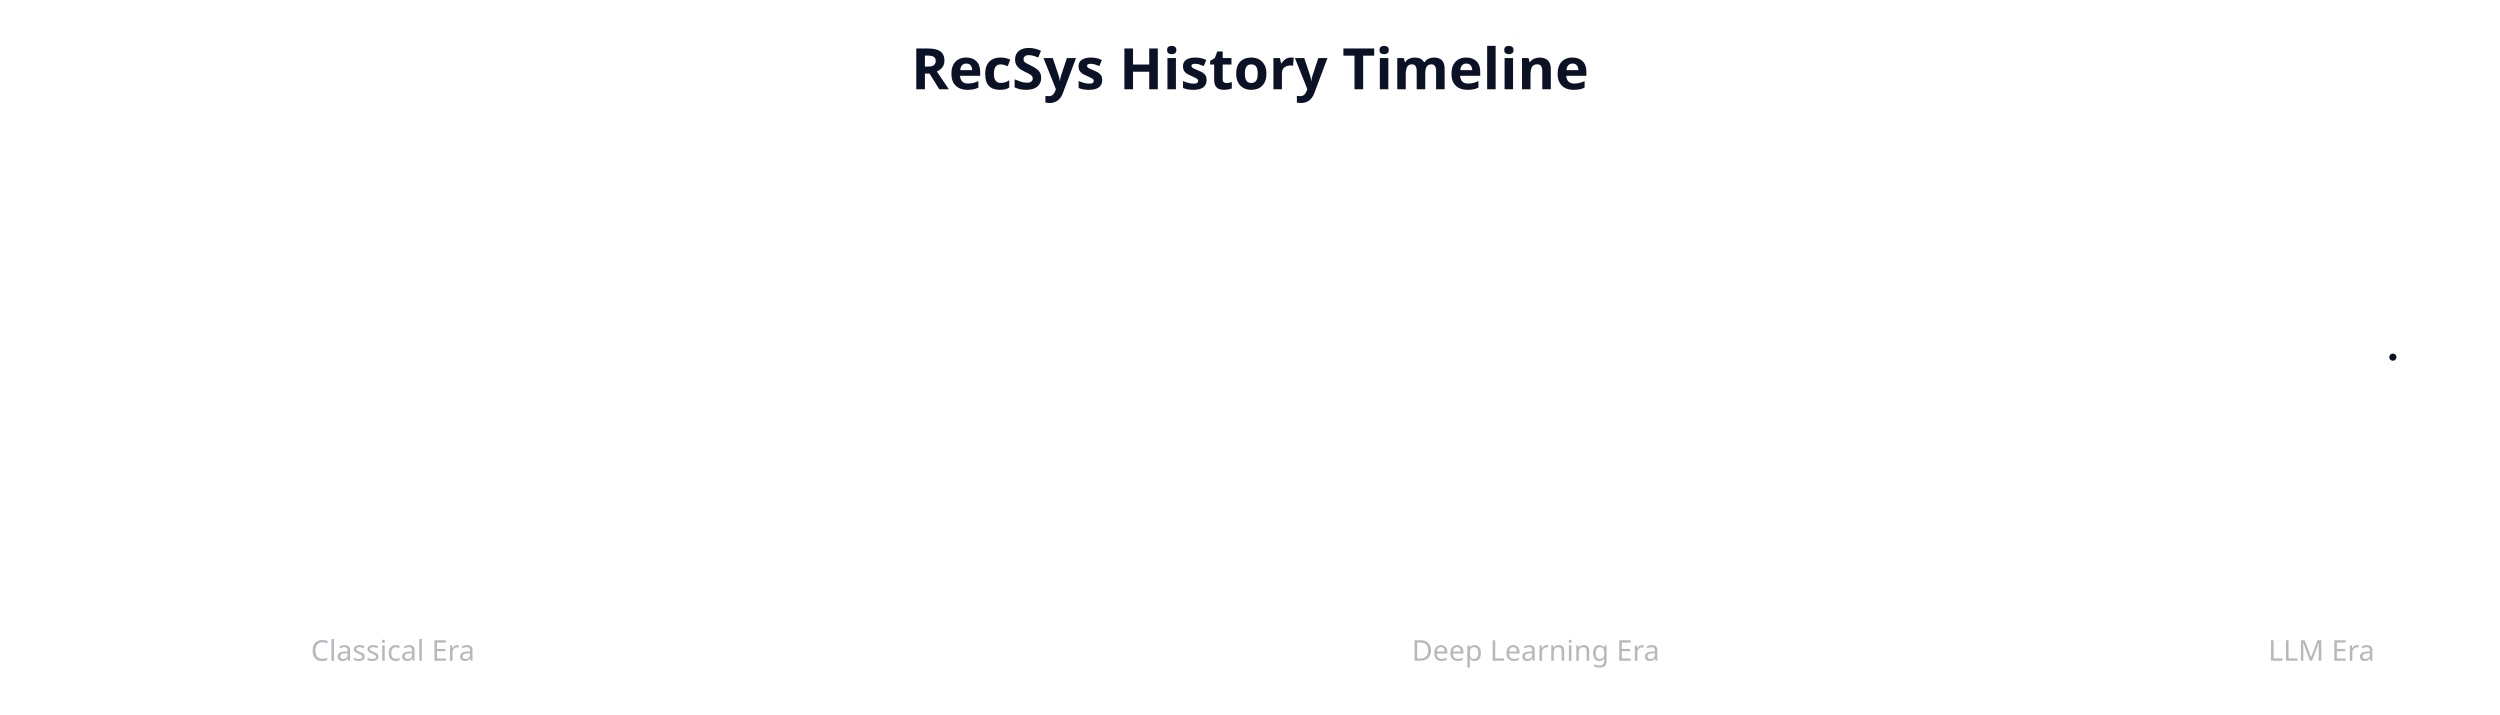
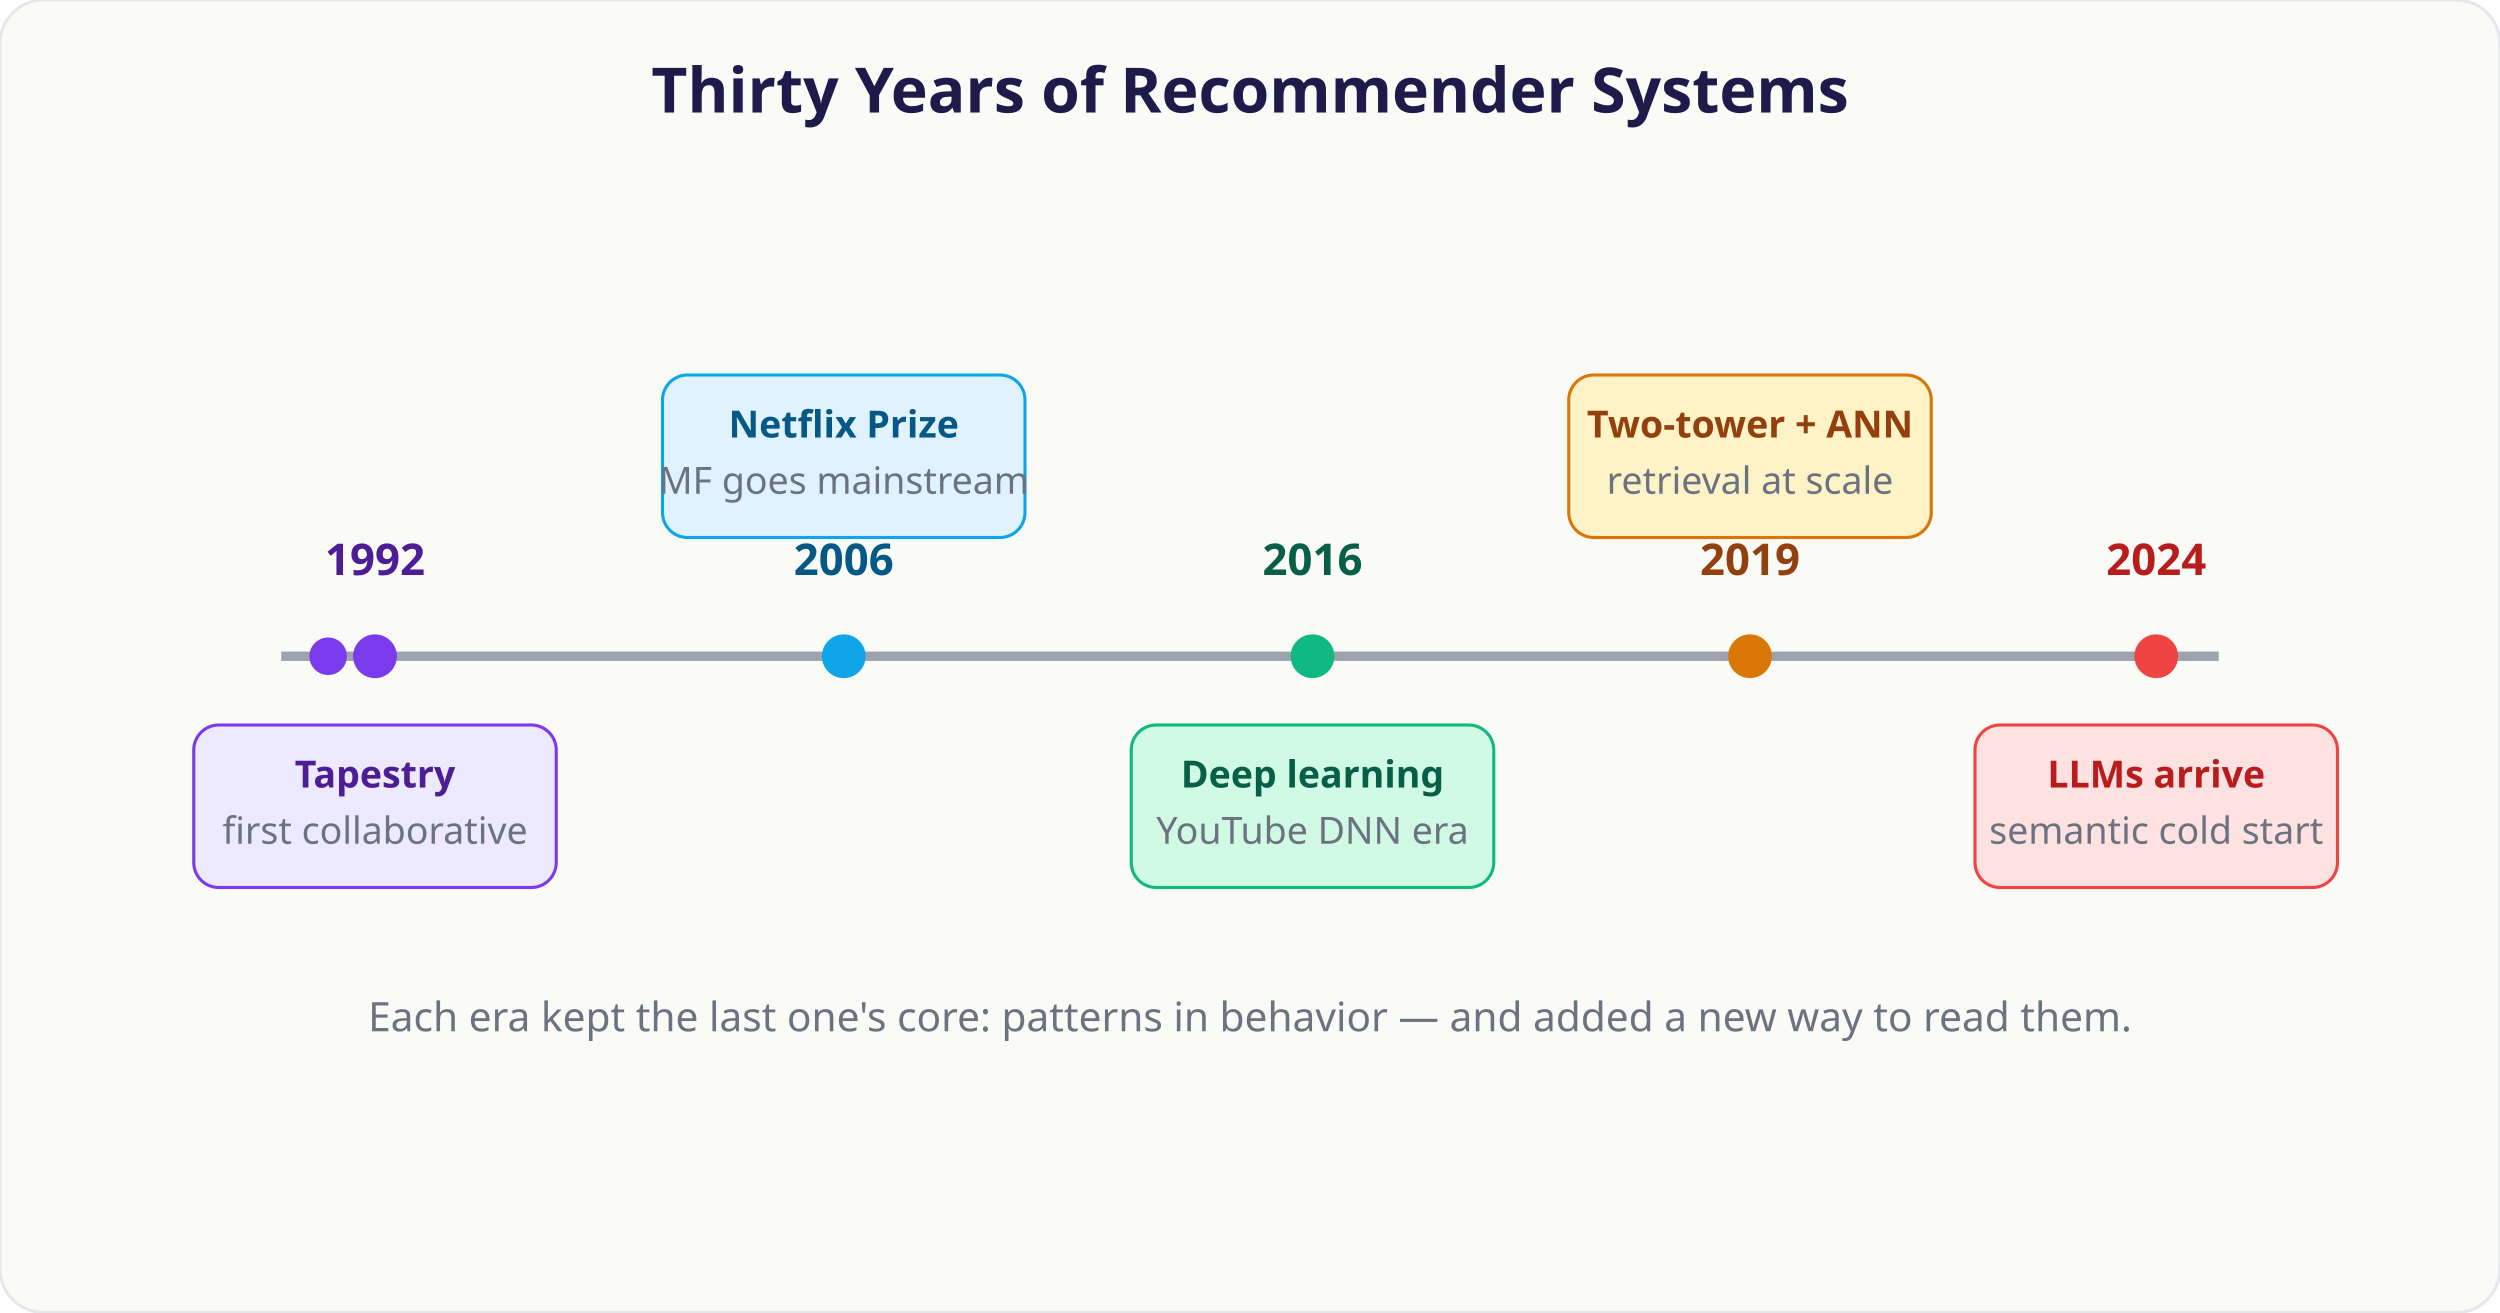
- <svg xmlns="http://www.w3.org/2000/svg" viewBox="0 0 700 200" font-family="system-ui, sans-serif">
+ <svg xmlns="http://www.w3.org/2000/svg" viewBox="0 0 800 420" font-family="system-ui,sans-serif">
  <style>
-     @keyframes lineGrow { 0% { stroke-dashoffset: 640; } 10% { stroke-dashoffset: 0; } 65% { stroke-dashoffset: 0; } 75% { stroke-dashoffset: 640; } 100% { stroke-dashoffset: 640; } }
-     @keyframes dotPop { 0% { opacity: 0; } 8% { opacity: 1; } 65% { opacity: 1; } 75% { opacity: 0; } 100% { opacity: 0; } }
-     @keyframes labelFadeIn { 0% { opacity: 0; } 8% { opacity: 1; } 65% { opacity: 1; } 75% { opacity: 0; } 100% { opacity: 0; } }
-     .timeline-line {
-       stroke-dasharray: 640;
-       stroke-dashoffset: 640;
-       animation: lineGrow 18s ease-out 0.3s infinite;
-     }
-     .milestone-dot { opacity: 0; }
-     .milestone-label { opacity: 0; }
-     .m1 .milestone-dot { animation: dotPop 18s ease-out 0.8s infinite; }
-     .m1 .milestone-label { animation: labelFadeIn 18s ease-out 1.0s infinite; }
-     .m2 .milestone-dot { animation: dotPop 18s ease-out 1.3s infinite; }
-     .m2 .milestone-label { animation: labelFadeIn 18s ease-out 1.5s infinite; }
-     .m3 .milestone-dot { animation: dotPop 18s ease-out 1.8s infinite; }
-     .m3 .milestone-label { animation: labelFadeIn 18s ease-out 2.0s infinite; }
-     .m4 .milestone-dot { animation: dotPop 18s ease-out 2.3s infinite; }
-     .m4 .milestone-label { animation: labelFadeIn 18s ease-out 2.5s infinite; }
-     .m5 .milestone-dot { animation: dotPop 18s ease-out 2.8s infinite; }
-     .m5 .milestone-label { animation: labelFadeIn 18s ease-out 3.0s infinite; }
-     .m6 .milestone-dot { animation: dotPop 18s ease-out 3.3s infinite; }
-     .m6 .milestone-label { animation: labelFadeIn 18s ease-out 3.5s infinite; }
-     .m7 .milestone-dot { animation: dotPop 18s ease-out 3.8s infinite; }
-     .m7 .milestone-label { animation: labelFadeIn 18s ease-out 4.0s infinite; }
+     .spark{animation:s 5s linear infinite}
+     @keyframes s{0%{transform:translateX(0)}100%{transform:translateX(560px)}}
  </style>
-   <text x="350" y="25" text-anchor="middle" font-size="16" font-weight="bold" fill="#0b1225">RecSys History Timeline</text>
-   <line class="timeline-line" x1="30" y1="100" x2="670" y2="100" stroke="#0b1225" stroke-width="2" stroke-linecap="round" />
-   <g class="m1">
-     <circle class="milestone-dot" cx="60" cy="100" r="6" fill="#0c8383" />
-     <g class="milestone-label">
-       <text x="60" y="80" text-anchor="middle" font-size="12" font-weight="bold" fill="#0c8383">1992</text>
-       <text x="60" y="130" text-anchor="middle" font-size="9" fill="#0b1225">GroupLens</text>
-       <text x="60" y="142" text-anchor="middle" font-size="8" fill="#0b1225" opacity="0.5">Collaborative</text>
-       <text x="60" y="153" text-anchor="middle" font-size="8" fill="#0b1225" opacity="0.5">Filtering</text>
-     </g>
+   <rect width="800" height="420" rx="14" fill="#FAFAF7" stroke="#E5E7EB" />
+   <text x="400" y="36" text-anchor="middle" font-size="20" font-weight="700" fill="#1E1B4B">Thirty Years of Recommender Systems</text>
+   <line x1="90" y1="210" x2="710" y2="210" stroke="#9CA3AF" stroke-width="3" />
+   <circle class="spark" cx="105" cy="210" r="6" fill="#7C3AED" />
+   <g text-anchor="middle" font-size="12">
+     <circle cx="120" cy="210" r="7" fill="#7C3AED" />
+     <text x="120" y="184" font-weight="800" font-size="14" fill="#4C1D95">1992</text>
+     <rect x="62" y="232" width="116" height="52" rx="8" fill="#EDE9FE" stroke="#7C3AED" />
+     <text x="120" y="252" font-weight="700" fill="#4C1D95">Tapestry</text>
+     <text x="120" y="270" fill="#6B7280">first collaborative</text>
+     <circle cx="270" cy="210" r="7" fill="#0EA5E9" />
+     <text x="270" y="184" font-weight="800" font-size="14" fill="#075985">2006</text>
+     <rect x="212" y="120" width="116" height="52" rx="8" fill="#E0F2FE" stroke="#0EA5E9" />
+     <text x="270" y="140" font-weight="700" fill="#075985">Netflix Prize</text>
+     <text x="270" y="158" fill="#6B7280">MF goes mainstream</text>
+     <circle cx="420" cy="210" r="7" fill="#10B981" />
+     <text x="420" y="184" font-weight="800" font-size="14" fill="#065F46">2016</text>
+     <rect x="362" y="232" width="116" height="52" rx="8" fill="#D1FAE5" stroke="#10B981" />
+     <text x="420" y="252" font-weight="700" fill="#065F46">Deep learning</text>
+     <text x="420" y="270" fill="#6B7280">YouTube DNN era</text>
+     <circle cx="560" cy="210" r="7" fill="#D97706" />
+     <text x="560" y="184" font-weight="800" font-size="14" fill="#92400E">2019</text>
+     <rect x="502" y="120" width="116" height="52" rx="8" fill="#FEF3C7" stroke="#D97706" />
+     <text x="560" y="140" font-weight="700" fill="#92400E">Two-tower + ANN</text>
+     <text x="560" y="158" fill="#6B7280">retrieval at scale</text>
+     <circle cx="690" cy="210" r="7" fill="#EF4444" />
+     <text x="690" y="184" font-weight="800" font-size="14" fill="#B91C1C">2024</text>
+     <rect x="632" y="232" width="116" height="52" rx="8" fill="#FEE2E2" stroke="#EF4444" />
+     <text x="690" y="252" font-weight="700" fill="#B91C1C">LLMs arrive</text>
+     <text x="690" y="270" fill="#6B7280">semantic cold start</text>
  </g>
-   <g class="m2">
-     <circle class="milestone-dot" cx="160" cy="100" r="6" fill="#0c8383" />
-     <g class="milestone-label">
-       <text x="160" y="80" text-anchor="middle" font-size="12" font-weight="bold" fill="#0c8383">1998</text>
-       <text x="160" y="130" text-anchor="middle" font-size="9" fill="#0b1225">Amazon</text>
-       <text x="160" y="142" text-anchor="middle" font-size="8" fill="#0b1225" opacity="0.5">Item-to-Item</text>
-       <text x="160" y="153" text-anchor="middle" font-size="8" fill="#0b1225" opacity="0.5">CF</text>
-     </g>
-   </g>
-   <g class="m3">
-     <circle class="milestone-dot" cx="280" cy="100" r="6" fill="#f59e0b" />
-     <g class="milestone-label">
-       <text x="280" y="80" text-anchor="middle" font-size="12" font-weight="bold" fill="#f59e0b">2006</text>
-       <text x="280" y="130" text-anchor="middle" font-size="9" fill="#0b1225">Netflix Prize</text>
-       <text x="280" y="142" text-anchor="middle" font-size="8" fill="#0b1225" opacity="0.5">Matrix</text>
-       <text x="280" y="153" text-anchor="middle" font-size="8" fill="#0b1225" opacity="0.5">Factorization</text>
-     </g>
-   </g>
-   <g class="m4">
-     <circle class="milestone-dot" cx="380" cy="100" r="6" fill="#3bc4a1" />
-     <g class="milestone-label">
-       <text x="380" y="80" text-anchor="middle" font-size="12" font-weight="bold" fill="#3bc4a1">2013</text>
-       <text x="380" y="130" text-anchor="middle" font-size="9" fill="#0b1225">Word2Vec</text>
-       <text x="380" y="142" text-anchor="middle" font-size="8" fill="#0b1225" opacity="0.5">Embeddings</text>
-       <text x="380" y="153" text-anchor="middle" font-size="8" fill="#0b1225" opacity="0.5">Era</text>
-     </g>
-   </g>
-   <g class="m5">
-     <circle class="milestone-dot" cx="470" cy="100" r="6" fill="#3bc4a1" />
-     <g class="milestone-label">
-       <text x="470" y="80" text-anchor="middle" font-size="12" font-weight="bold" fill="#3bc4a1">2016</text>
-       <text x="470" y="130" text-anchor="middle" font-size="9" fill="#0b1225">YouTube DNN</text>
-       <text x="470" y="142" text-anchor="middle" font-size="8" fill="#0b1225" opacity="0.5">Deep Learning</text>
-       <text x="470" y="153" text-anchor="middle" font-size="8" fill="#0b1225" opacity="0.5">RecSys</text>
-     </g>
-   </g>
-   <g class="m6">
-     <circle class="milestone-dot" cx="560" cy="100" r="6" fill="#0c8383" />
-     <g class="milestone-label">
-       <text x="560" y="80" text-anchor="middle" font-size="12" font-weight="bold" fill="#0c8383">2019</text>
-       <text x="560" y="130" text-anchor="middle" font-size="9" fill="#0b1225">EASE</text>
-       <text x="560" y="142" text-anchor="middle" font-size="8" fill="#0b1225" opacity="0.5">Simple</text>
-       <text x="560" y="153" text-anchor="middle" font-size="8" fill="#0b1225" opacity="0.5">Baselines</text>
-     </g>
-   </g>
-   <g class="m7">
-     <circle class="milestone-dot" cx="650" cy="100" r="6" fill="#ef4444" />
-     <g class="milestone-label">
-       <text x="650" y="80" text-anchor="middle" font-size="12" font-weight="bold" fill="#ef4444">2024</text>
-       <text x="650" y="130" text-anchor="middle" font-size="9" fill="#0b1225">beeFormer</text>
-       <text x="650" y="142" text-anchor="middle" font-size="8" fill="#0b1225" opacity="0.5">Foundation</text>
-       <text x="650" y="153" text-anchor="middle" font-size="8" fill="#0b1225" opacity="0.5">Models</text>
-     </g>
-   </g>
-   <text x="110" y="185" text-anchor="middle" font-size="8" fill="#0b1225" opacity="0.3">Classical Era</text>
-   <text x="430" y="185" text-anchor="middle" font-size="8" fill="#0b1225" opacity="0.3">Deep Learning Era</text>
-   <text x="650" y="185" text-anchor="middle" font-size="8" fill="#0b1225" opacity="0.3">LLM Era</text>
+   <text x="400" y="330" text-anchor="middle" font-size="13" fill="#6B7280">Each era kept the last one's core: patterns in behavior — and added a new way to read them.</text>
</svg>
